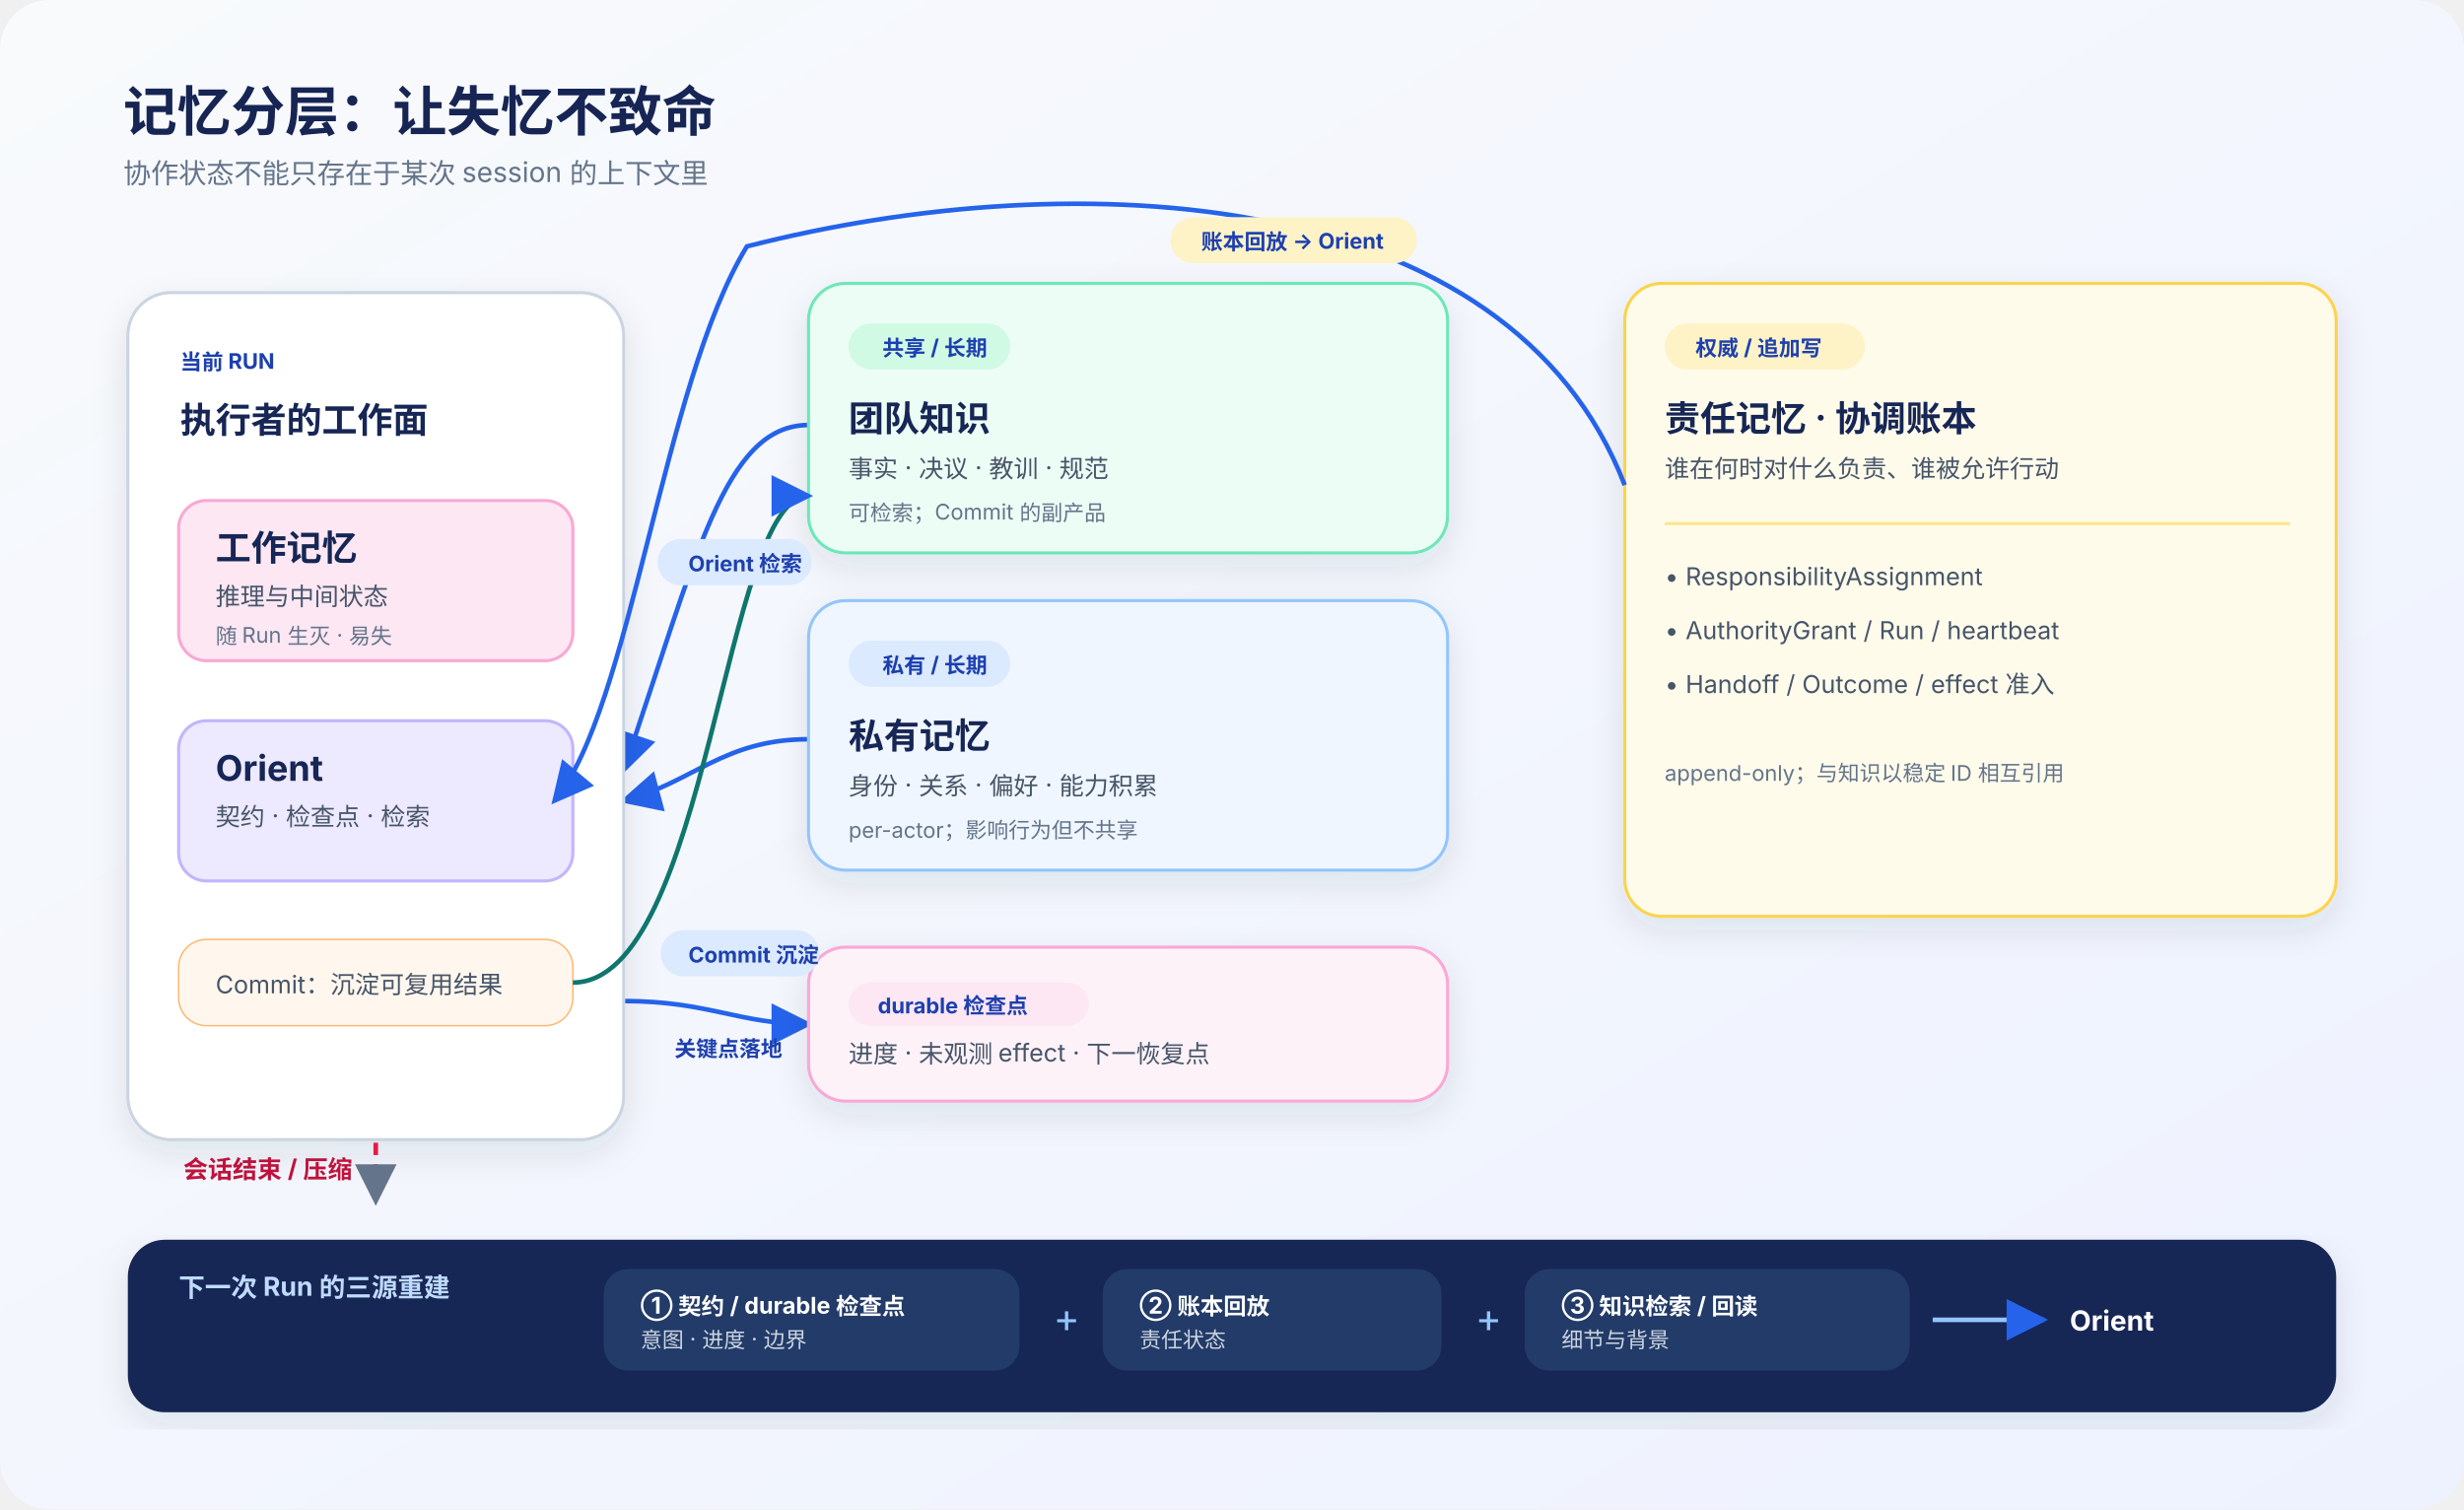
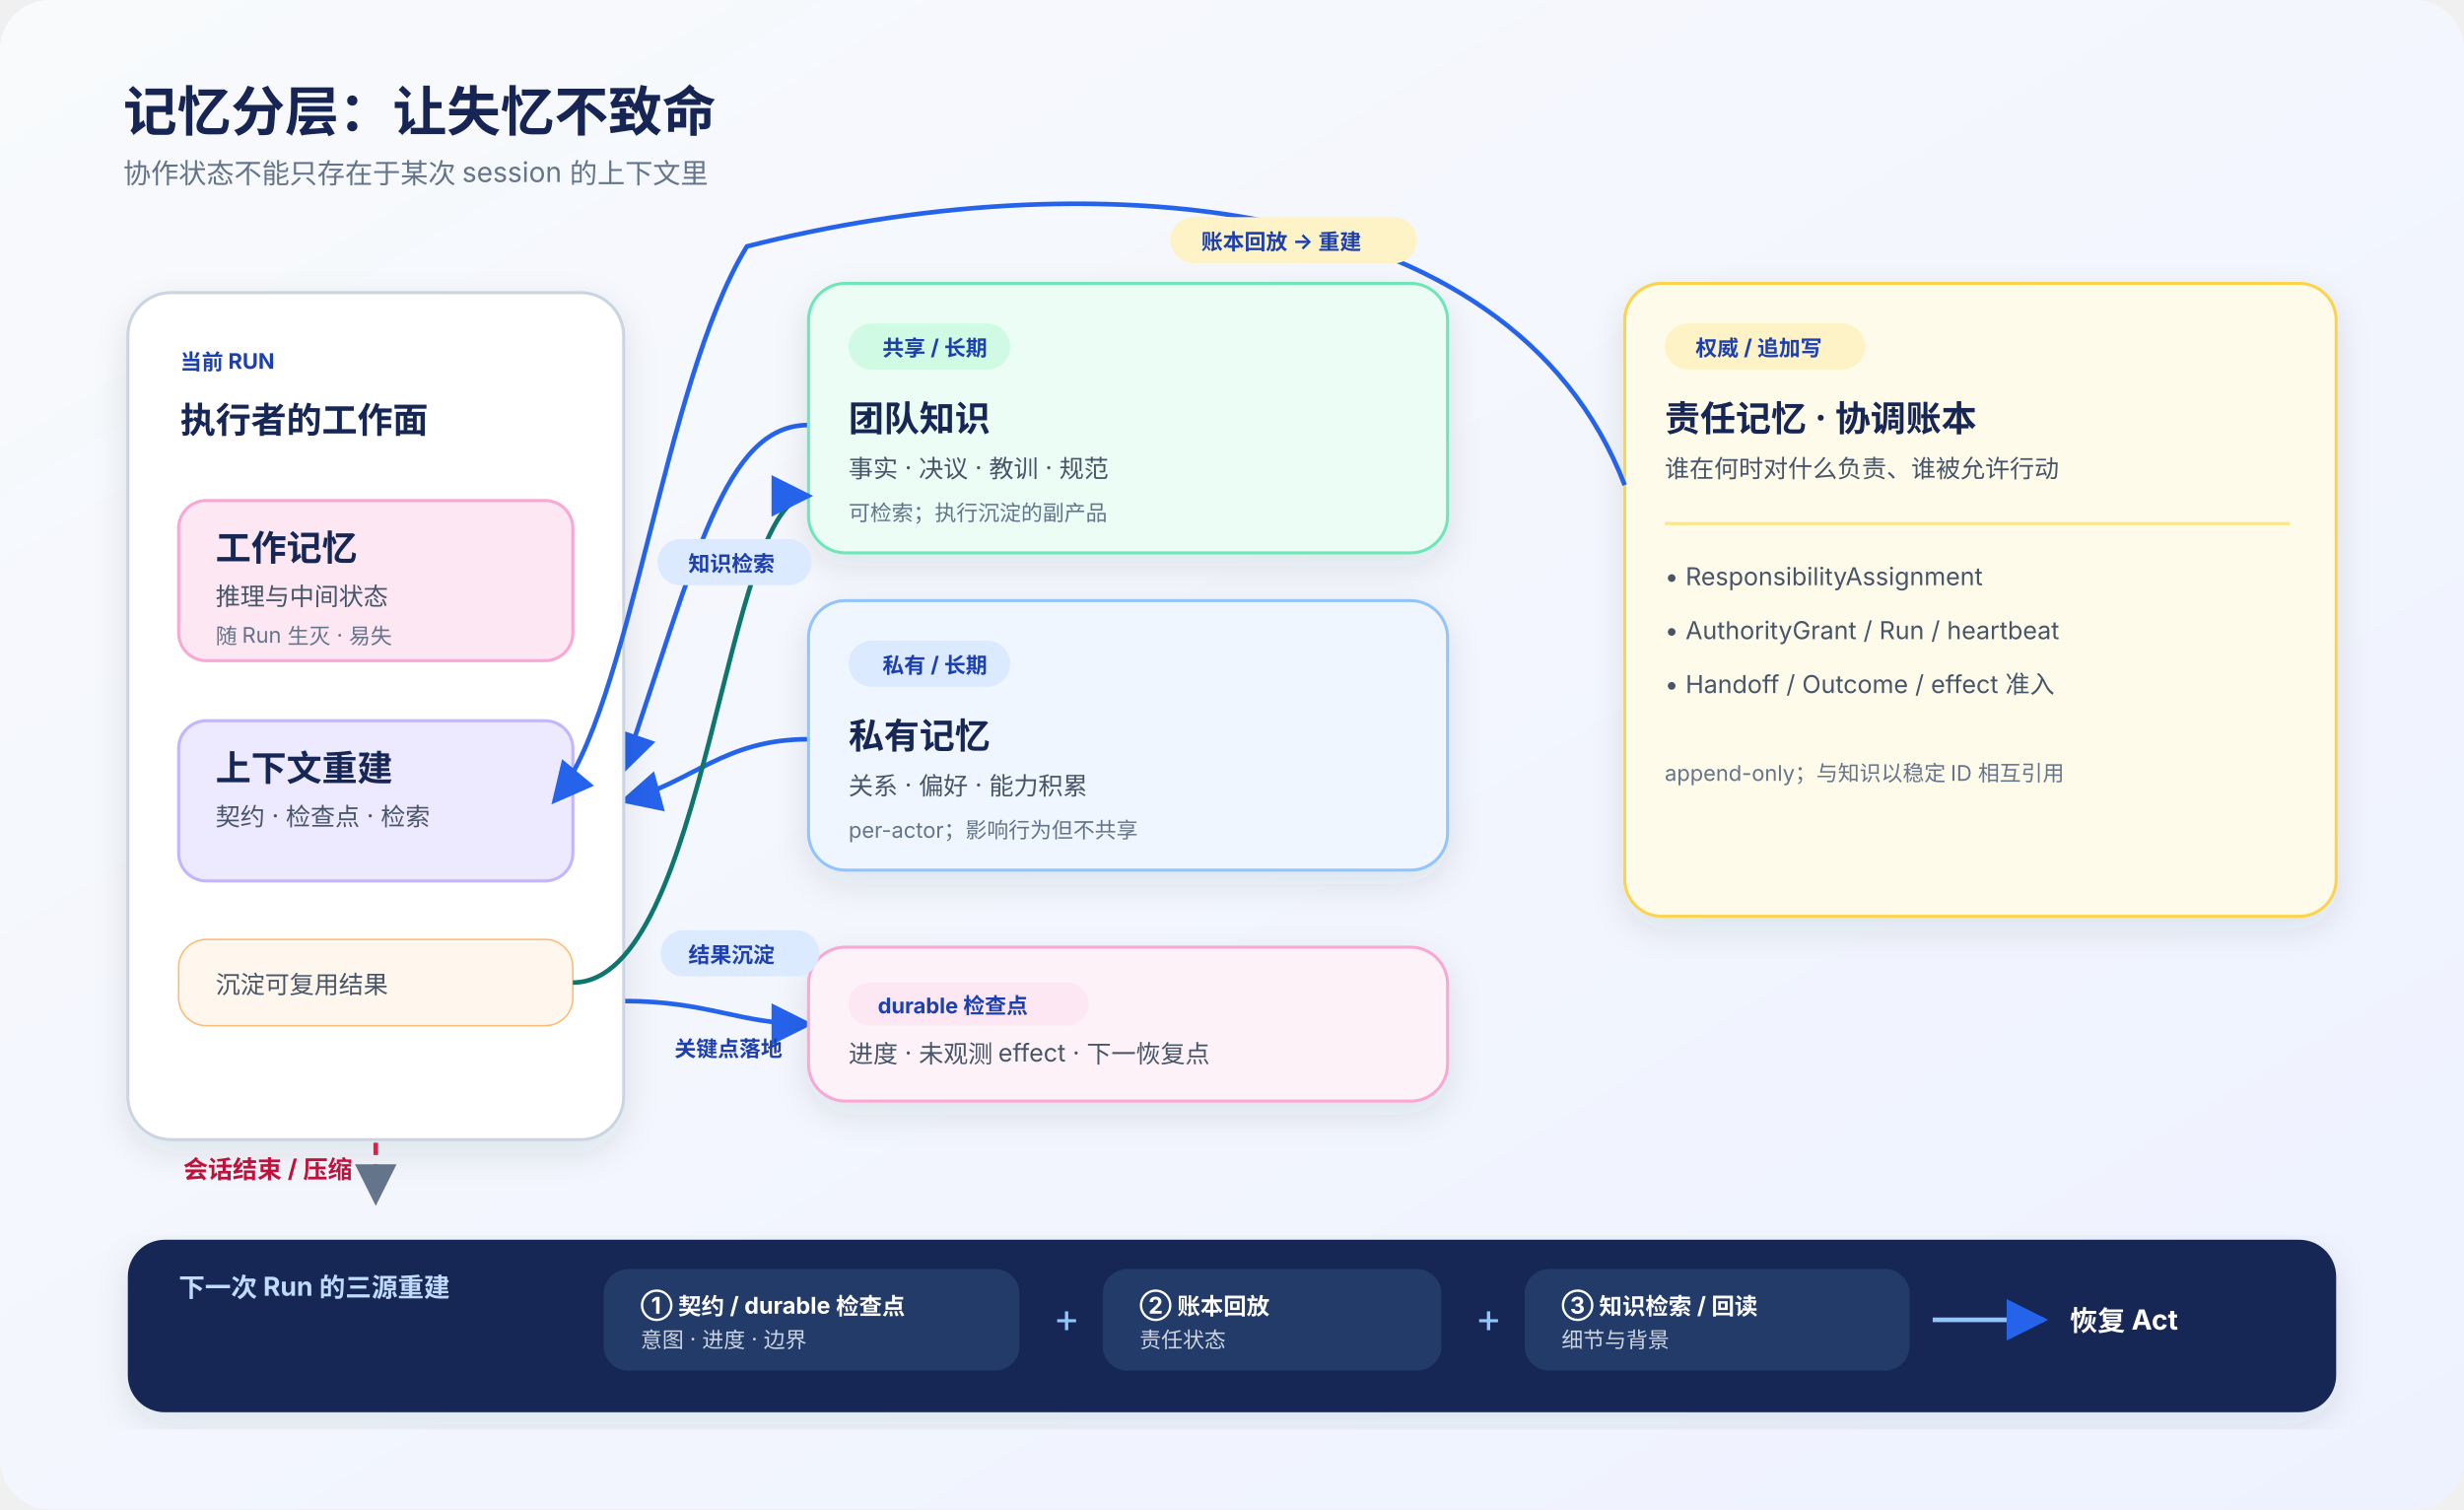
<svg xmlns="http://www.w3.org/2000/svg" width="1600" height="980" viewBox="0 0 1600 980" role="img" aria-labelledby="title desc">
  <defs>
    <linearGradient id="bg" x1="0" y1="0" x2="1" y2="1">
      <stop stop-color="#F8FAFC" />
      <stop offset="1" stop-color="#EEF2FF" />
    </linearGradient>
    <filter id="s">
      <feDropShadow dx="0" dy="8" stdDeviation="11" flood-color="#1E293B" flood-opacity=".1" />
    </filter>
    <marker id="a" markerWidth="11" markerHeight="11" refX="9" refY="5.5" orient="auto">
      <path d="M1,1 L10,5.5 L1,10 Z" fill="#64748B" />
    </marker>
    <marker id="blue" markerWidth="11" markerHeight="11" refX="9" refY="5.5" orient="auto">
      <path d="M1,1 L10,5.5 L1,10 Z" fill="#2563EB" />
    </marker>
    <style>.f{font-family:Inter,'Noto Sans CJK SC','PingFang SC',sans-serif}.h{fill:#172554;font-size:35px;font-weight:750}.s{fill:#64748B;font-size:18px}.t{fill:#172554;font-size:23px;font-weight:750}.c{fill:#475569;font-size:16px}.tag{font-size:14px;font-weight:750;fill:#1E40AF}.tiny{font-size:14px;fill:#64748B}</style>
  </defs>
  <rect width="1600" height="980" rx="32" fill="url(#bg)" />
  <text x="80" y="85" class="f h">记忆分层：让失忆不致命</text>
  <text x="80" y="119" class="f s">协作状态不能只存在于某次 session 的上下文里</text>
  <g fill="none" stroke="#2563EB" stroke-width="3" marker-end="url(#blue)">
    <path d="M525 276 C470 276 452 363 405 500" />
    <path d="M525 480 C470 480 450 508 405 520" />
    <path d="M405 650 C460 650 480 665 525 665" />
  </g>
  <g class="f" filter="url(#s)">
    <rect x="83" y="190" width="322" height="550" rx="28" fill="#fff" stroke="#CBD5E1" stroke-width="2" />
    <text x="117" y="240" class="tag">当前 RUN</text>
    <text x="117" y="281" class="t">执行者的工作面</text>
    <rect x="116" y="325" width="256" height="104" rx="18" fill="#FCE7F3" stroke="#F9A8D4" stroke-width="2" />
    <text x="140" y="364" class="t">工作记忆</text>
    <text x="140" y="393" class="c">推理与中间状态</text>
    <text x="140" y="418" class="tiny">随 Run 生灭 · 易失</text>
    <rect x="116" y="468" width="256" height="104" rx="18" fill="#EDE9FE" stroke="#C4B5FD" stroke-width="2" />
-     <text x="140" y="507" class="t">Orient</text>
+     <text x="140" y="507" class="t">上下文重建</text>
    <text x="140" y="536" class="c">契约 · 检查点 · 检索</text>
    <rect x="116" y="610" width="256" height="56" rx="18" fill="#FFF7ED" stroke="#FDBA74" />
-     <text x="140" y="645" class="c">Commit：沉淀可复用结果</text>
+     <text x="140" y="645" class="c">沉淀可复用结果</text>
  </g>
  <g class="f" filter="url(#s)">
    <rect x="525" y="184" width="415" height="175" rx="24" fill="#ECFDF5" stroke="#6EE7B7" stroke-width="2" />
    <rect x="551" y="210" width="105" height="30" rx="15" fill="#D1FAE5" />
    <text x="573" y="231" class="tag" fill="#047857">共享 / 长期</text>
    <text x="551" y="280" class="t">团队知识</text>
    <text x="551" y="310" class="c">事实 · 决议 · 教训 · 规范</text>
-     <text x="551" y="338" class="tiny">可检索；Commit 的副产品</text>
+     <text x="551" y="338" class="tiny">可检索；执行沉淀的副产品</text>
    <rect x="525" y="390" width="415" height="175" rx="24" fill="#EFF6FF" stroke="#93C5FD" stroke-width="2" />
    <rect x="551" y="416" width="105" height="30" rx="15" fill="#DBEAFE" />
    <text x="573" y="437" class="tag">私有 / 长期</text>
    <text x="551" y="486" class="t">私有记忆</text>
-     <text x="551" y="516" class="c">身份 · 关系 · 偏好 · 能力积累</text>
+     <text x="551" y="516" class="c">关系 · 偏好 · 能力积累</text>
    <text x="551" y="544" class="tiny">per-actor；影响行为但不共享</text>
    <rect x="525" y="615" width="415" height="100" rx="24" fill="#FDF2F8" stroke="#F9A8D4" stroke-width="2" />
    <rect x="551" y="638" width="156" height="28" rx="14" fill="#FCE7F3" />
    <text x="570" y="658" class="tag" fill="#9D174D">durable 检查点</text>
    <text x="551" y="690" class="c">进度 · 未观测 effect · 下一恢复点</text>
  </g>
  <g class="f" filter="url(#s)">
    <rect x="1055" y="184" width="462" height="411" rx="24" fill="#FFFBEB" stroke="#FCD34D" stroke-width="2" />
    <rect x="1081" y="210" width="130" height="30" rx="15" fill="#FEF3C7" />
    <text x="1101" y="231" class="tag" fill="#92400E">权威 / 追加写</text>
    <text x="1081" y="280" class="t">责任记忆 · 协调账本</text>
    <text x="1081" y="310" class="c">谁在何时对什么负责、谁被允许行动</text>
    <line x1="1081" y1="340" x2="1487" y2="340" stroke="#FDE68A" stroke-width="2" />
    <text x="1081" y="380" class="c">• ResponsibilityAssignment</text>
    <text x="1081" y="415" class="c">• AuthorityGrant / Run / heartbeat</text>
    <text x="1081" y="450" class="c">• Handoff / Outcome / effect 准入</text>
    <text x="1081" y="507" class="tiny">append-only；与知识以稳定 ID 相互引用</text>
  </g>
  <path d="M372 638 C460 638 470 322 525 322" fill="none" stroke="#0F766E" stroke-width="3" marker-end="url(#blue)" />
  <path d="M1055 315 C980 120 700 105 485 160 C430 250 410 460 360 520" fill="none" stroke="#2563EB" stroke-width="3" marker-end="url(#blue)" />
  <g class="f">
    <rect x="427" y="350" width="100" height="30" rx="15" fill="#DBEAFE" />
-     <text x="447" y="371" class="tag">Orient 检索</text>
+     <text x="447" y="371" class="tag">知识检索</text>
    <rect x="429" y="604" width="103" height="30" rx="15" fill="#DBEAFE" />
-     <text x="447" y="625" class="tag">Commit 沉淀</text>
+     <text x="447" y="625" class="tag">结果沉淀</text>
    <rect x="760" y="141" width="160" height="30" rx="15" fill="#FEF3C7" />
-     <text x="780" y="162" class="tag" fill="#92400E">账本回放 → Orient</text>
+     <text x="780" y="162" class="tag" fill="#92400E">账本回放 → 重建</text>
    <text x="438" y="686" class="tag" fill="#9D174D">关键点落地</text>
  </g>
  <path d="M244 742v38" fill="none" stroke="#E11D48" stroke-width="3" stroke-dasharray="8 6" marker-end="url(#a)" />
  <text x="119" y="765" class="f" fill="#BE123C" font-size="16" font-weight="700">会话结束 / 压缩</text>
  <g class="f" filter="url(#s)">
    <rect x="83" y="805" width="1434" height="112" rx="24" fill="#172554" />
    <text x="116" y="842" font-size="17" fill="#BFDBFE" font-weight="750">下一次 Run 的三源重建</text>
    <g transform="translate(392 824)">
      <rect width="270" height="66" rx="16" fill="#243B68" />
      <text x="24" y="29" font-size="15" fill="#fff" font-weight="700">① 契约 / durable 检查点</text>
      <text x="24" y="51" font-size="14" fill="#CBD5E1">意图 · 进度 · 边界</text>
    </g>
    <text x="684" y="865" font-size="26" fill="#93C5FD">+</text>
    <g transform="translate(716 824)">
      <rect width="220" height="66" rx="16" fill="#243B68" />
      <text x="24" y="29" font-size="15" fill="#fff" font-weight="700">② 账本回放</text>
      <text x="24" y="51" font-size="14" fill="#CBD5E1">责任状态</text>
    </g>
    <text x="958" y="865" font-size="26" fill="#93C5FD">+</text>
    <g transform="translate(990 824)">
      <rect width="250" height="66" rx="16" fill="#243B68" />
      <text x="24" y="29" font-size="15" fill="#fff" font-weight="700">③ 知识检索 / 回读</text>
      <text x="24" y="51" font-size="14" fill="#CBD5E1">细节与背景</text>
    </g>
    <path d="M1255 857h72" stroke="#93C5FD" stroke-width="3" marker-end="url(#blue)" />
-     <text x="1344" y="864" font-size="18" fill="#fff" font-weight="700">Orient</text>
+     <text x="1344" y="864" font-size="18" fill="#fff" font-weight="700">恢复 Act</text>
  </g>
</svg>
